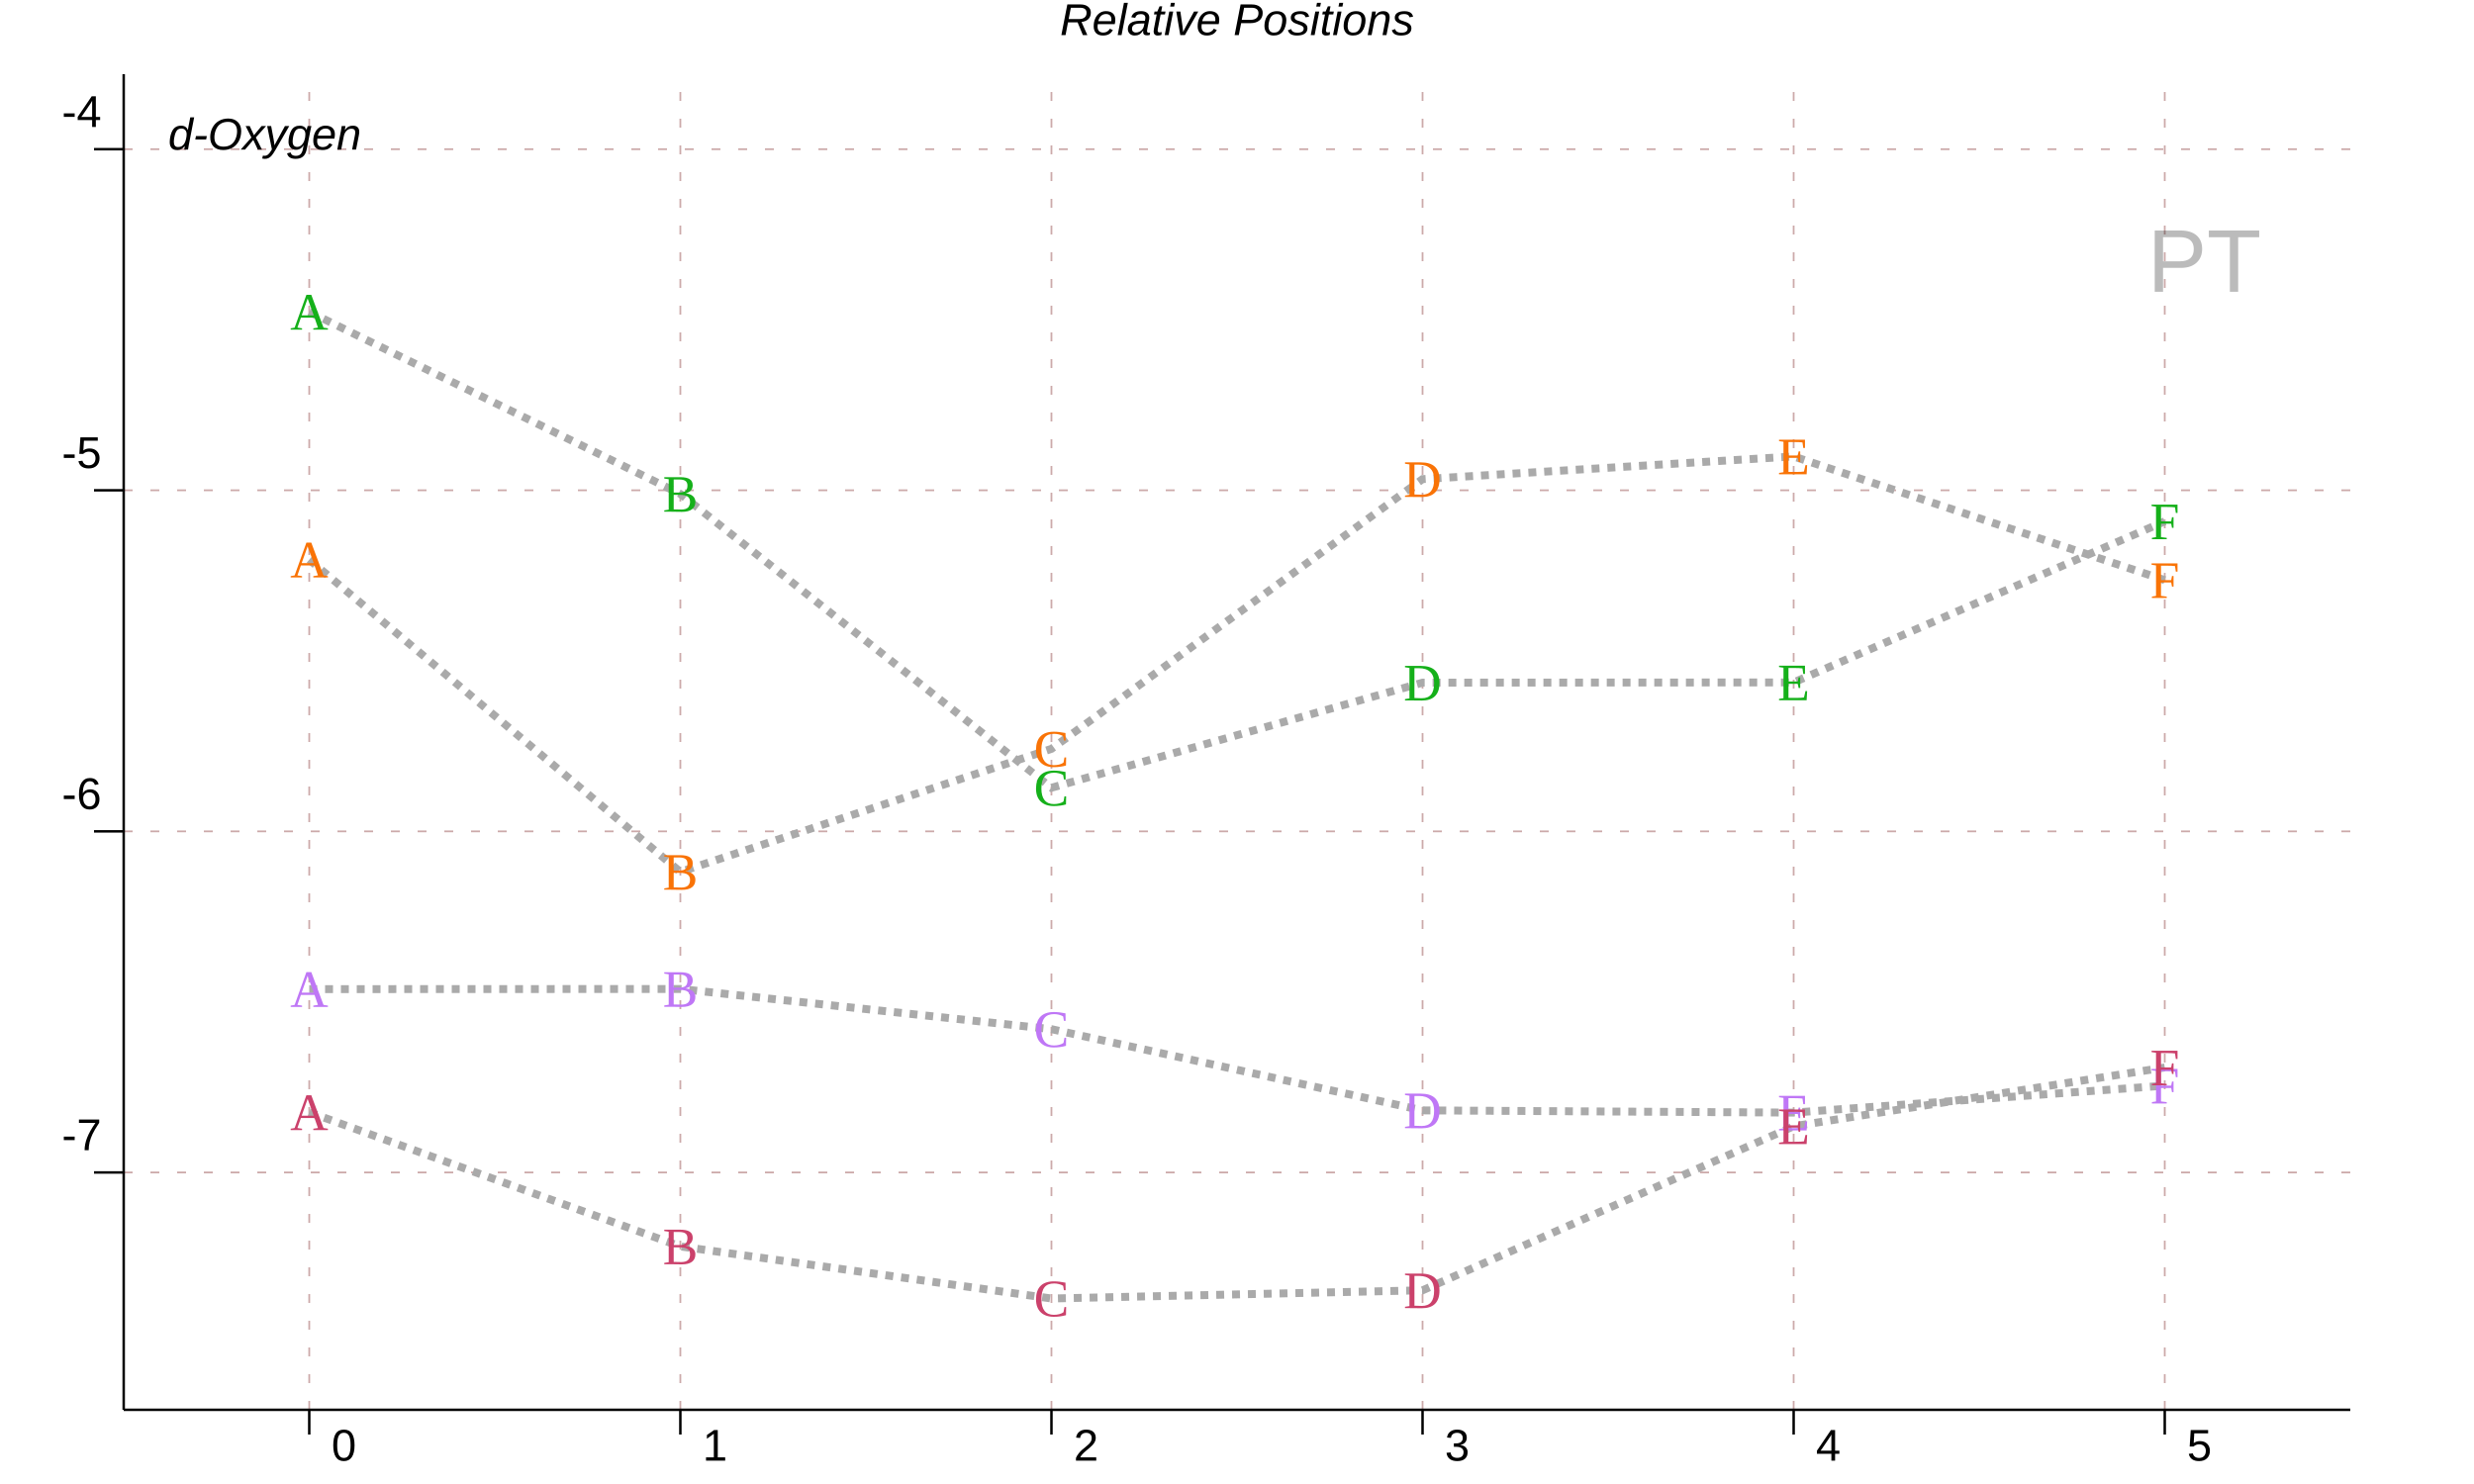
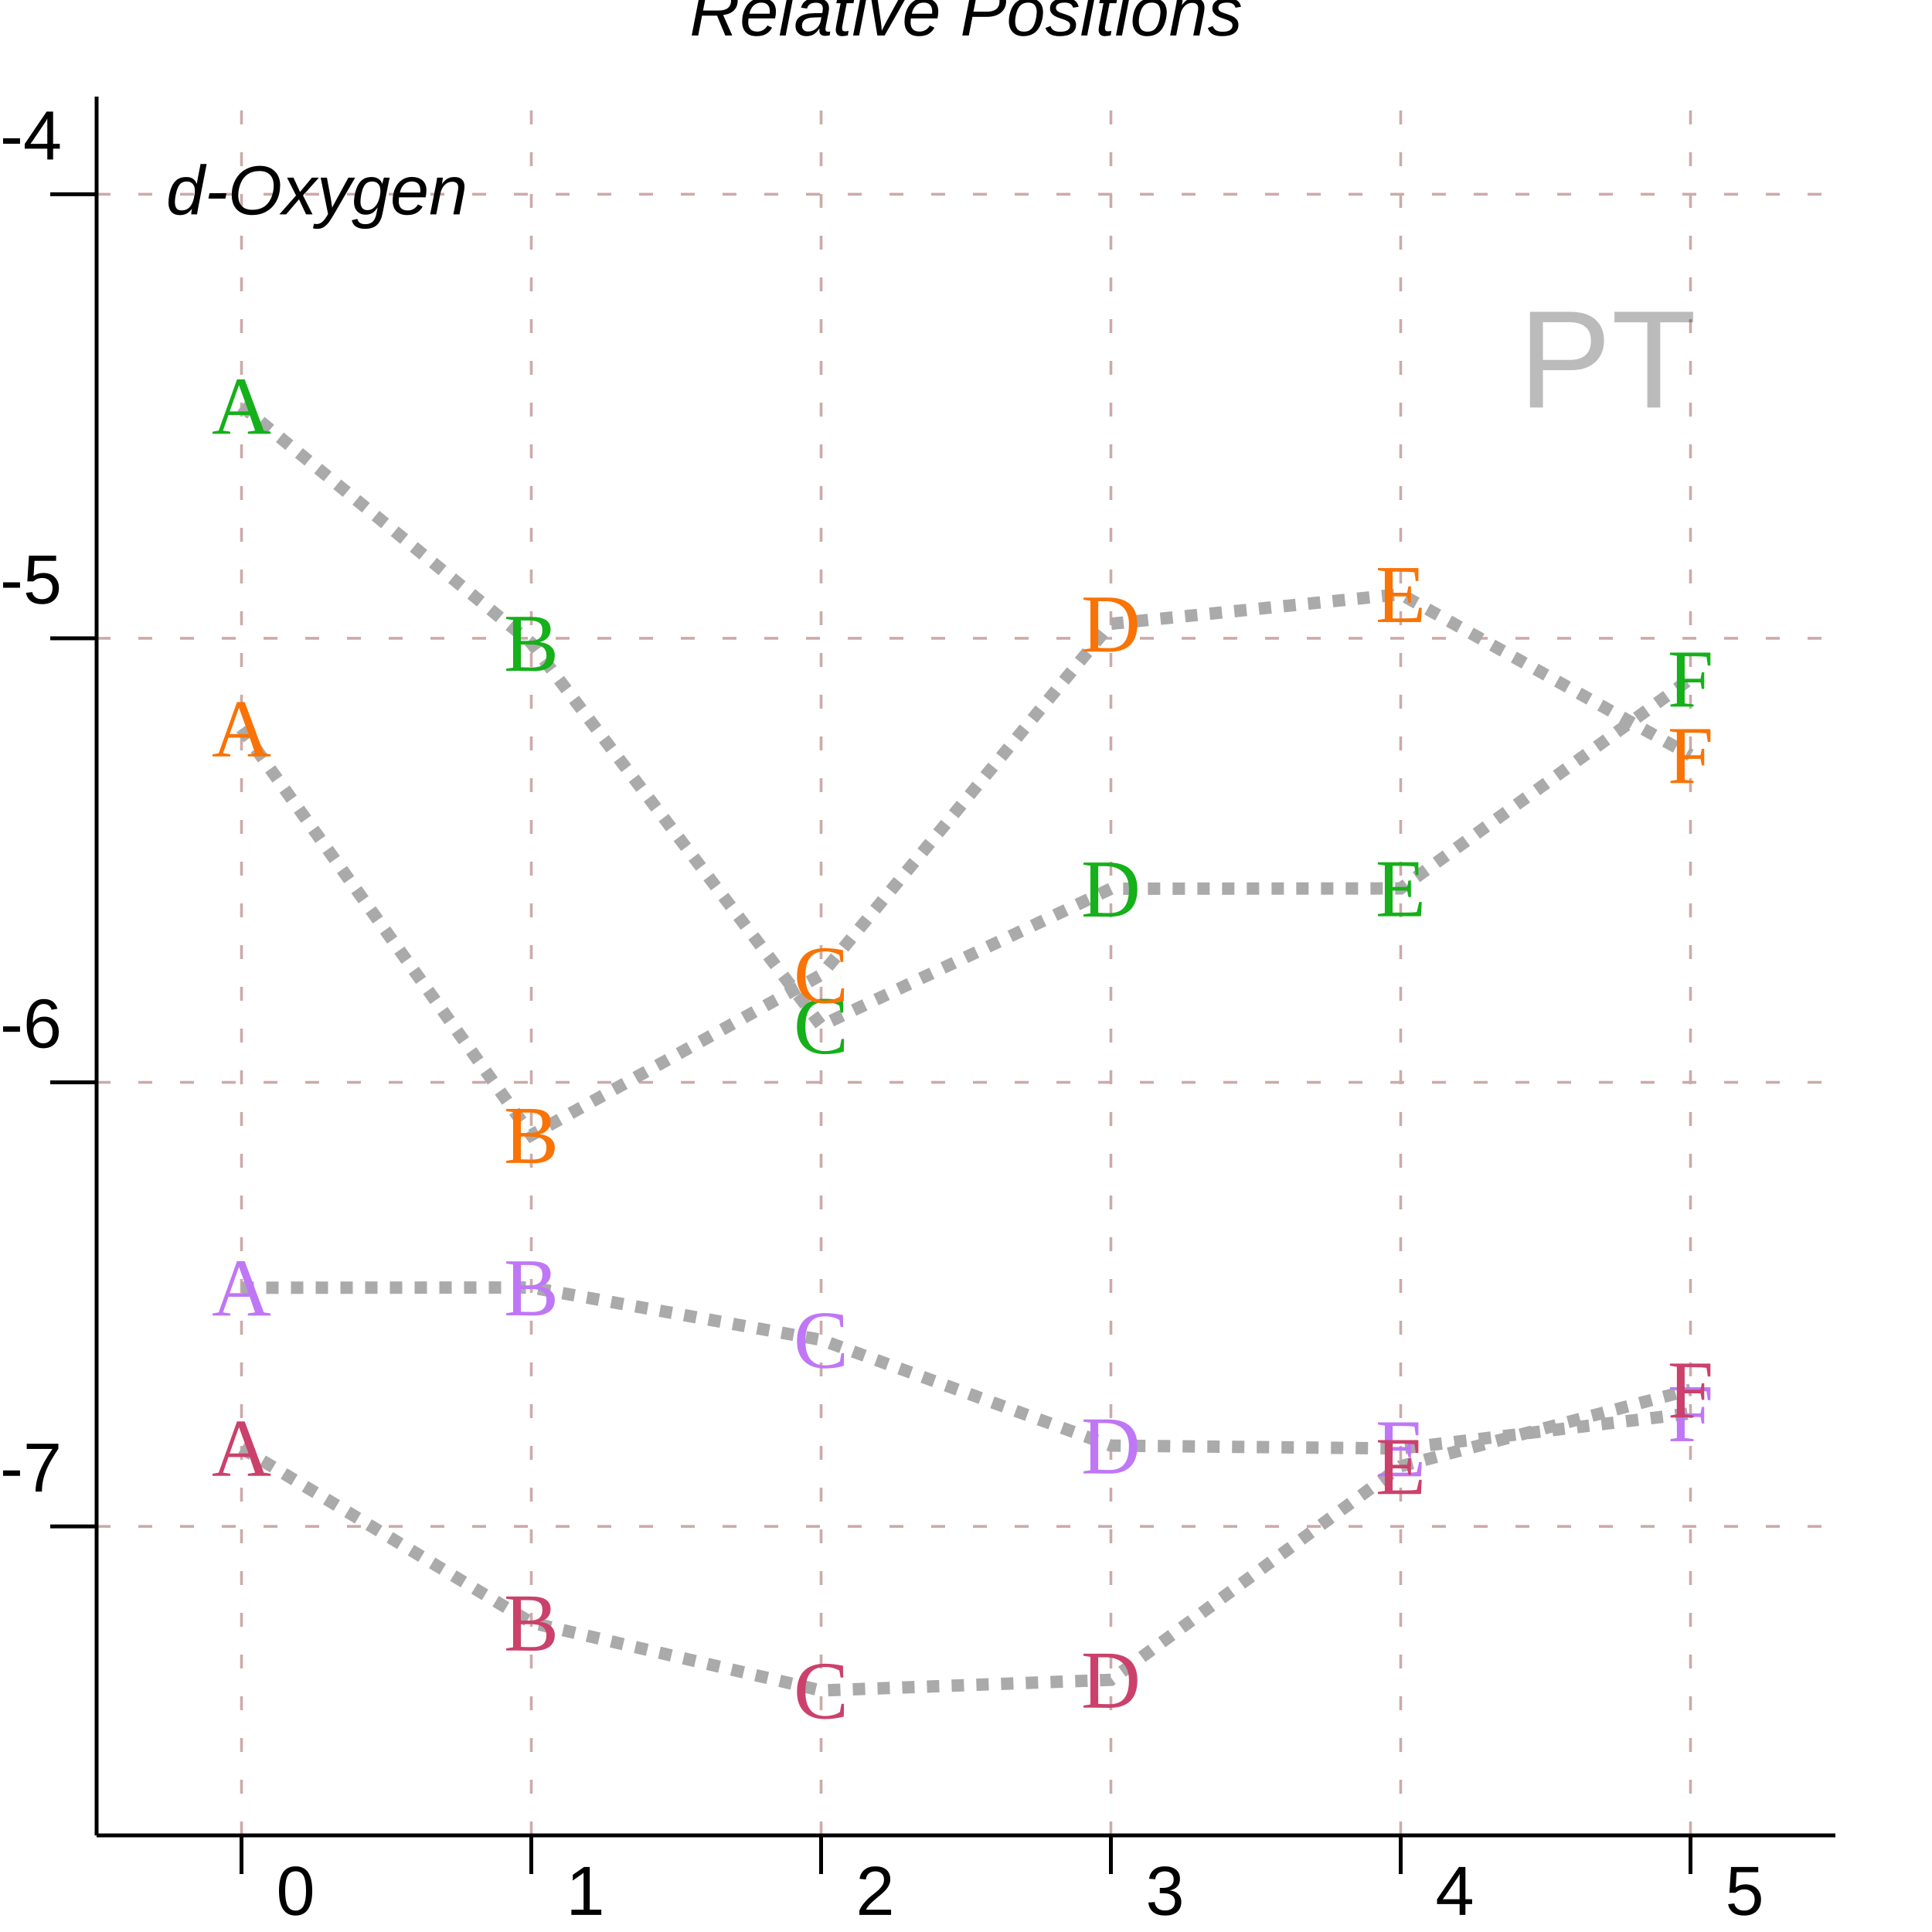
- <svg xmlns="http://www.w3.org/2000/svg" version="1.1" viewBox="0 0 1000 600">
+ <svg xmlns="http://www.w3.org/2000/svg" version="1.1" viewBox="0 0 500 500">
  <g>
    <g stroke-dasharray="3.6 7.2" stroke-width="0.72" stroke="#caa">
-       <line x1="125.00" x2="125.00" y1="570.00" y2="30.00" />
-       <line x1="275.00" x2="275.00" y1="570.00" y2="30.00" />
-       <line x1="425.00" x2="425.00" y1="570.00" y2="30.00" />
-       <line x1="575.00" x2="575.00" y1="570.00" y2="30.00" />
-       <line x1="725.00" x2="725.00" y1="570.00" y2="30.00" />
-       <line x1="875.00" x2="875.00" y1="570.00" y2="30.00" />
-       <line x1="50.00" x2="950.00" y1="474.04" y2="474.04" />
-       <line x1="50.00" x2="950.00" y1="336.13" y2="336.13" />
-       <line x1="50.00" x2="950.00" y1="198.23" y2="198.23" />
-       <line x1="50.00" x2="950.00" y1="60.32" y2="60.32" />
+       <line x1="62.50" x2="62.50" y1="475.00" y2="25.00" />
+       <line x1="137.50" x2="137.50" y1="475.00" y2="25.00" />
+       <line x1="212.50" x2="212.50" y1="475.00" y2="25.00" />
+       <line x1="287.50" x2="287.50" y1="475.00" y2="25.00" />
+       <line x1="362.50" x2="362.50" y1="475.00" y2="25.00" />
+       <line x1="437.50" x2="437.50" y1="475.00" y2="25.00" />
+       <line x1="25.00" x2="475.00" y1="395.03" y2="395.03" />
+       <line x1="25.00" x2="475.00" y1="280.11" y2="280.11" />
+       <line x1="25.00" x2="475.00" y1="165.19" y2="165.19" />
+       <line x1="25.00" x2="475.00" y1="50.27" y2="50.27" />
    </g>
    <g>
-       <text dominant-baseline="hanging" dx="-36.0" dy="18.0" fill="#0004" font-family="Arial, sans-serif" font-size="36" stroke="none" text-anchor="end" x="950.00" y="75.00">PT</text>
+       <text dominant-baseline="hanging" dx="-36.0" dy="18.0" fill="#0004" font-family="Arial, sans-serif" font-size="36" stroke="none" text-anchor="end" x="475.00" y="62.50">PT</text>
    </g>
    <g>
-       <text dominant-baseline="text-bottom" dy="-12.0" fill="black" font-family="Arial, sans-serif" font-size="18.0" font-style="italic" stroke="none" text-anchor="middle" x="500.00" y="30.00">Relative Positions</text>
+       <text dominant-baseline="text-bottom" dy="-12.0" fill="black" font-family="Arial, sans-serif" font-size="18.0" font-style="italic" stroke="none" text-anchor="middle" x="250.00" y="25.00">Relative Positions</text>
    </g>
    <g>
-       <text dominant-baseline="hanging" dx="18.0" dy="18.0" fill="black" font-family="Arial, sans-serif" font-size="18.0" font-style="italic" stroke="none" text-anchor="beginning" text-orientation="sideways" x="50.00" y="30.00">d-Oxygen</text>
+       <text dominant-baseline="hanging" dx="18.0" dy="18.0" fill="black" font-family="Arial, sans-serif" font-size="18.0" font-style="italic" stroke="none" text-anchor="beginning" text-orientation="sideways" x="25.00" y="25.00">d-Oxygen</text>
    </g>
-     <polyline fill="none" points="125.00,126.09 275.00,199.69 425.00,318.50 575.00,276.00 725.00,275.91 875.00,210.80" stroke-dasharray="3.2 3.2" stroke-width="3.2" stroke="#aaa" />
-     <polyline fill="none" points="125.00,226.28 275.00,352.52 425.00,302.77 575.00,193.71 725.00,184.55 875.00,234.55" stroke-dasharray="3.2 3.2" stroke-width="3.2" stroke="#aaa" />
-     <polyline fill="none" points="125.00,399.92 275.00,399.86 425.00,416.10 575.00,448.94 725.00,449.84 875.00,438.95" stroke-dasharray="3.2 3.2" stroke-width="3.2" stroke="#aaa" />
-     <polyline fill="none" points="125.00,449.70 275.00,503.94 425.00,525.00 575.00,521.69 725.00,455.36 875.00,431.59" stroke-dasharray="3.2 3.2" stroke-width="3.2" stroke="#aaa" />
+     <polyline fill="none" points="62.50,105.07 137.50,166.41 212.50,265.41 287.50,230.00 362.50,229.92 437.50,175.67" stroke-dasharray="3.2 3.2" stroke-width="3.2" stroke="#aaa" />
+     <polyline fill="none" points="62.50,188.57 137.50,293.76 212.50,252.31 287.50,161.43 362.50,153.79 437.50,195.46" stroke-dasharray="3.2 3.2" stroke-width="3.2" stroke="#aaa" />
+     <polyline fill="none" points="62.50,333.27 137.50,333.21 212.50,346.75 287.50,374.12 362.50,374.87 437.50,365.79" stroke-dasharray="3.2 3.2" stroke-width="3.2" stroke="#aaa" />
+     <polyline fill="none" points="62.50,374.75 137.50,419.95 212.50,437.50 287.50,434.74 362.50,379.46 437.50,359.66" stroke-dasharray="3.2 3.2" stroke-width="3.2" stroke="#aaa" />
    <g>
-       <text dominant-baseline="central" fill="#15b01a" font-size="21.333" stroke="none" text-anchor="middle" x="125.00" y="126.09">A</text>
-       <text dominant-baseline="central" fill="#15b01a" font-size="21.333" stroke="none" text-anchor="middle" x="275.00" y="199.69">B</text>
-       <text dominant-baseline="central" fill="#15b01a" font-size="21.333" stroke="none" text-anchor="middle" x="425.00" y="318.50">C</text>
-       <text dominant-baseline="central" fill="#15b01a" font-size="21.333" stroke="none" text-anchor="middle" x="575.00" y="276.00">D</text>
-       <text dominant-baseline="central" fill="#15b01a" font-size="21.333" stroke="none" text-anchor="middle" x="725.00" y="275.91">E</text>
-       <text dominant-baseline="central" fill="#15b01a" font-size="21.333" stroke="none" text-anchor="middle" x="875.00" y="210.80">F</text>
+       <text dominant-baseline="central" fill="#15b01a" font-size="21.333" stroke="none" text-anchor="middle" x="62.50" y="105.07">A</text>
+       <text dominant-baseline="central" fill="#15b01a" font-size="21.333" stroke="none" text-anchor="middle" x="137.50" y="166.41">B</text>
+       <text dominant-baseline="central" fill="#15b01a" font-size="21.333" stroke="none" text-anchor="middle" x="212.50" y="265.41">C</text>
+       <text dominant-baseline="central" fill="#15b01a" font-size="21.333" stroke="none" text-anchor="middle" x="287.50" y="230.00">D</text>
+       <text dominant-baseline="central" fill="#15b01a" font-size="21.333" stroke="none" text-anchor="middle" x="362.50" y="229.92">E</text>
+       <text dominant-baseline="central" fill="#15b01a" font-size="21.333" stroke="none" text-anchor="middle" x="437.50" y="175.67">F</text>
    </g>
    <g>
-       <text dominant-baseline="central" fill="#f97306" font-size="21.333" stroke="none" text-anchor="middle" x="125.00" y="226.28">A</text>
-       <text dominant-baseline="central" fill="#f97306" font-size="21.333" stroke="none" text-anchor="middle" x="275.00" y="352.52">B</text>
-       <text dominant-baseline="central" fill="#f97306" font-size="21.333" stroke="none" text-anchor="middle" x="425.00" y="302.77">C</text>
-       <text dominant-baseline="central" fill="#f97306" font-size="21.333" stroke="none" text-anchor="middle" x="575.00" y="193.71">D</text>
-       <text dominant-baseline="central" fill="#f97306" font-size="21.333" stroke="none" text-anchor="middle" x="725.00" y="184.55">E</text>
-       <text dominant-baseline="central" fill="#f97306" font-size="21.333" stroke="none" text-anchor="middle" x="875.00" y="234.55">F</text>
+       <text dominant-baseline="central" fill="#f97306" font-size="21.333" stroke="none" text-anchor="middle" x="62.50" y="188.57">A</text>
+       <text dominant-baseline="central" fill="#f97306" font-size="21.333" stroke="none" text-anchor="middle" x="137.50" y="293.76">B</text>
+       <text dominant-baseline="central" fill="#f97306" font-size="21.333" stroke="none" text-anchor="middle" x="212.50" y="252.31">C</text>
+       <text dominant-baseline="central" fill="#f97306" font-size="21.333" stroke="none" text-anchor="middle" x="287.50" y="161.43">D</text>
+       <text dominant-baseline="central" fill="#f97306" font-size="21.333" stroke="none" text-anchor="middle" x="362.50" y="153.79">E</text>
+       <text dominant-baseline="central" fill="#f97306" font-size="21.333" stroke="none" text-anchor="middle" x="437.50" y="195.46">F</text>
    </g>
    <g>
-       <text dominant-baseline="central" fill="#bf77f6" font-size="21.333" stroke="none" text-anchor="middle" x="125.00" y="399.92">A</text>
-       <text dominant-baseline="central" fill="#bf77f6" font-size="21.333" stroke="none" text-anchor="middle" x="275.00" y="399.86">B</text>
-       <text dominant-baseline="central" fill="#bf77f6" font-size="21.333" stroke="none" text-anchor="middle" x="425.00" y="416.10">C</text>
-       <text dominant-baseline="central" fill="#bf77f6" font-size="21.333" stroke="none" text-anchor="middle" x="575.00" y="448.94">D</text>
-       <text dominant-baseline="central" fill="#bf77f6" font-size="21.333" stroke="none" text-anchor="middle" x="725.00" y="449.84">E</text>
-       <text dominant-baseline="central" fill="#bf77f6" font-size="21.333" stroke="none" text-anchor="middle" x="875.00" y="438.95">F</text>
+       <text dominant-baseline="central" fill="#bf77f6" font-size="21.333" stroke="none" text-anchor="middle" x="62.50" y="333.27">A</text>
+       <text dominant-baseline="central" fill="#bf77f6" font-size="21.333" stroke="none" text-anchor="middle" x="137.50" y="333.21">B</text>
+       <text dominant-baseline="central" fill="#bf77f6" font-size="21.333" stroke="none" text-anchor="middle" x="212.50" y="346.75">C</text>
+       <text dominant-baseline="central" fill="#bf77f6" font-size="21.333" stroke="none" text-anchor="middle" x="287.50" y="374.12">D</text>
+       <text dominant-baseline="central" fill="#bf77f6" font-size="21.333" stroke="none" text-anchor="middle" x="362.50" y="374.87">E</text>
+       <text dominant-baseline="central" fill="#bf77f6" font-size="21.333" stroke="none" text-anchor="middle" x="437.50" y="365.79">F</text>
    </g>
    <g>
-       <text dominant-baseline="central" fill="#cb416b" font-size="21.333" stroke="none" text-anchor="middle" x="125.00" y="449.70">A</text>
-       <text dominant-baseline="central" fill="#cb416b" font-size="21.333" stroke="none" text-anchor="middle" x="275.00" y="503.94">B</text>
-       <text dominant-baseline="central" fill="#cb416b" font-size="21.333" stroke="none" text-anchor="middle" x="425.00" y="525.00">C</text>
-       <text dominant-baseline="central" fill="#cb416b" font-size="21.333" stroke="none" text-anchor="middle" x="575.00" y="521.69">D</text>
-       <text dominant-baseline="central" fill="#cb416b" font-size="21.333" stroke="none" text-anchor="middle" x="725.00" y="455.36">E</text>
-       <text dominant-baseline="central" fill="#cb416b" font-size="21.333" stroke="none" text-anchor="middle" x="875.00" y="431.59">F</text>
+       <text dominant-baseline="central" fill="#cb416b" font-size="21.333" stroke="none" text-anchor="middle" x="62.50" y="374.75">A</text>
+       <text dominant-baseline="central" fill="#cb416b" font-size="21.333" stroke="none" text-anchor="middle" x="137.50" y="419.95">B</text>
+       <text dominant-baseline="central" fill="#cb416b" font-size="21.333" stroke="none" text-anchor="middle" x="212.50" y="437.50">C</text>
+       <text dominant-baseline="central" fill="#cb416b" font-size="21.333" stroke="none" text-anchor="middle" x="287.50" y="434.74">D</text>
+       <text dominant-baseline="central" fill="#cb416b" font-size="21.333" stroke="none" text-anchor="middle" x="362.50" y="379.46">E</text>
+       <text dominant-baseline="central" fill="#cb416b" font-size="21.333" stroke="none" text-anchor="middle" x="437.50" y="359.66">F</text>
    </g>
    <g stroke="black">
-       <line x1="125.00" x2="125.00" y1="570.00" y2="580.00" />
-       <line x1="275.00" x2="275.00" y1="570.00" y2="580.00" />
-       <line x1="425.00" x2="425.00" y1="570.00" y2="580.00" />
-       <line x1="575.00" x2="575.00" y1="570.00" y2="580.00" />
-       <line x1="725.00" x2="725.00" y1="570.00" y2="580.00" />
-       <line x1="875.00" x2="875.00" y1="570.00" y2="580.00" />
+       <line x1="62.50" x2="62.50" y1="475.00" y2="485.00" />
+       <line x1="137.50" x2="137.50" y1="475.00" y2="485.00" />
+       <line x1="212.50" x2="212.50" y1="475.00" y2="485.00" />
+       <line x1="287.50" x2="287.50" y1="475.00" y2="485.00" />
+       <line x1="362.50" x2="362.50" y1="475.00" y2="485.00" />
+       <line x1="437.50" x2="437.50" y1="475.00" y2="485.00" />
      <g fill="black" font-family="Arial, sans-serif" font-size="18.0" stroke="none" text-anchor="start" transform="translate(9.0 0.0)">
-         <text x="125.00" y="590.57">0</text>
-         <text x="275.00" y="590.57">1</text>
-         <text x="425.00" y="590.57">2</text>
-         <text x="575.00" y="590.57">3</text>
-         <text x="725.00" y="590.57">4</text>
-         <text x="875.00" y="590.57">5</text>
+         <text x="62.50" y="495.57">0</text>
+         <text x="137.50" y="495.57">1</text>
+         <text x="212.50" y="495.57">2</text>
+         <text x="287.50" y="495.57">3</text>
+         <text x="362.50" y="495.57">4</text>
+         <text x="437.50" y="495.57">5</text>
      </g>
-       <line x1="50.00" x2="950.00" y1="570.00" y2="570.00" />
+       <line x1="25.00" x2="475.00" y1="475.00" y2="475.00" />
    </g>
    <g stroke="black">
-       <line x1="50.00" x2="38.00" y1="474.04" y2="474.04" />
-       <line x1="50.00" x2="38.00" y1="336.13" y2="336.13" />
-       <line x1="50.00" x2="38.00" y1="198.23" y2="198.23" />
-       <line x1="50.00" x2="38.00" y1="60.32" y2="60.32" />
+       <line x1="25.00" x2="13.00" y1="395.03" y2="395.03" />
+       <line x1="25.00" x2="13.00" y1="280.11" y2="280.11" />
+       <line x1="25.00" x2="13.00" y1="165.19" y2="165.19" />
+       <line x1="25.00" x2="13.00" y1="50.27" y2="50.27" />
      <g fill="black" font-family="Arial, sans-serif" font-size="18.0" stroke="none" text-anchor="end">
-         <text x="41.00" y="465.04">-7</text>
-         <text x="41.00" y="327.13">-6</text>
-         <text x="41.00" y="189.23">-5</text>
-         <text x="41.00" y="51.32">-4</text>
+         <text x="16.00" y="386.03">-7</text>
+         <text x="16.00" y="271.11">-6</text>
+         <text x="16.00" y="156.19">-5</text>
+         <text x="16.00" y="41.27">-4</text>
      </g>
-       <line x1="50.00" x2="50.00" y1="570.00" y2="30.00" />
+       <line x1="25.00" x2="25.00" y1="475.00" y2="25.00" />
    </g>
  </g>
</svg>
